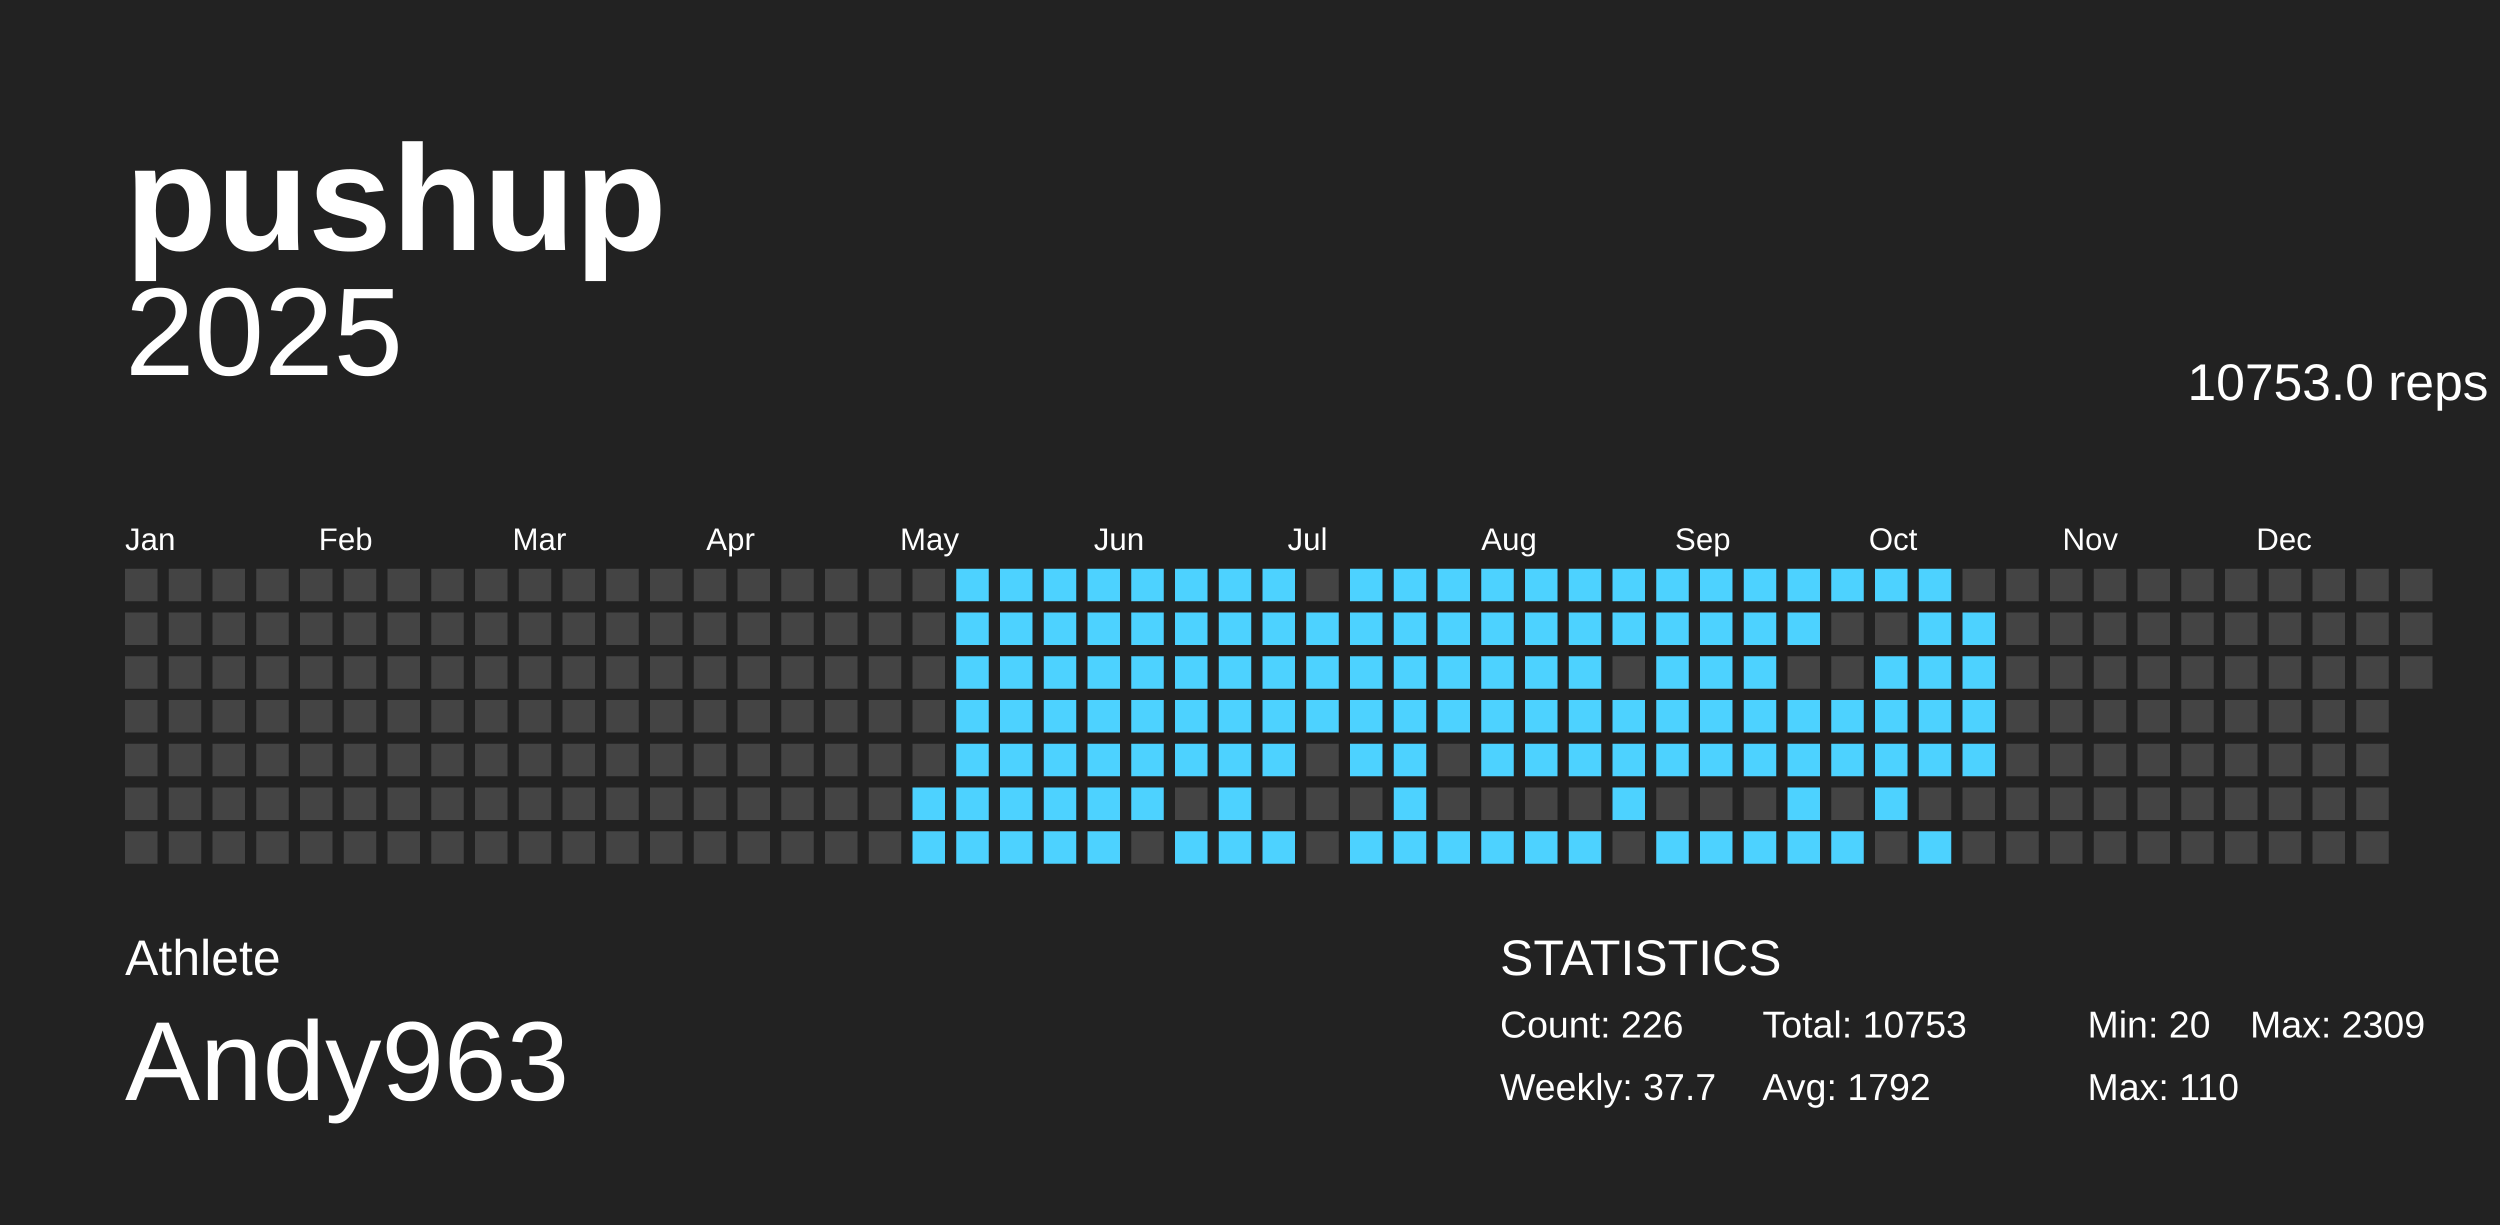
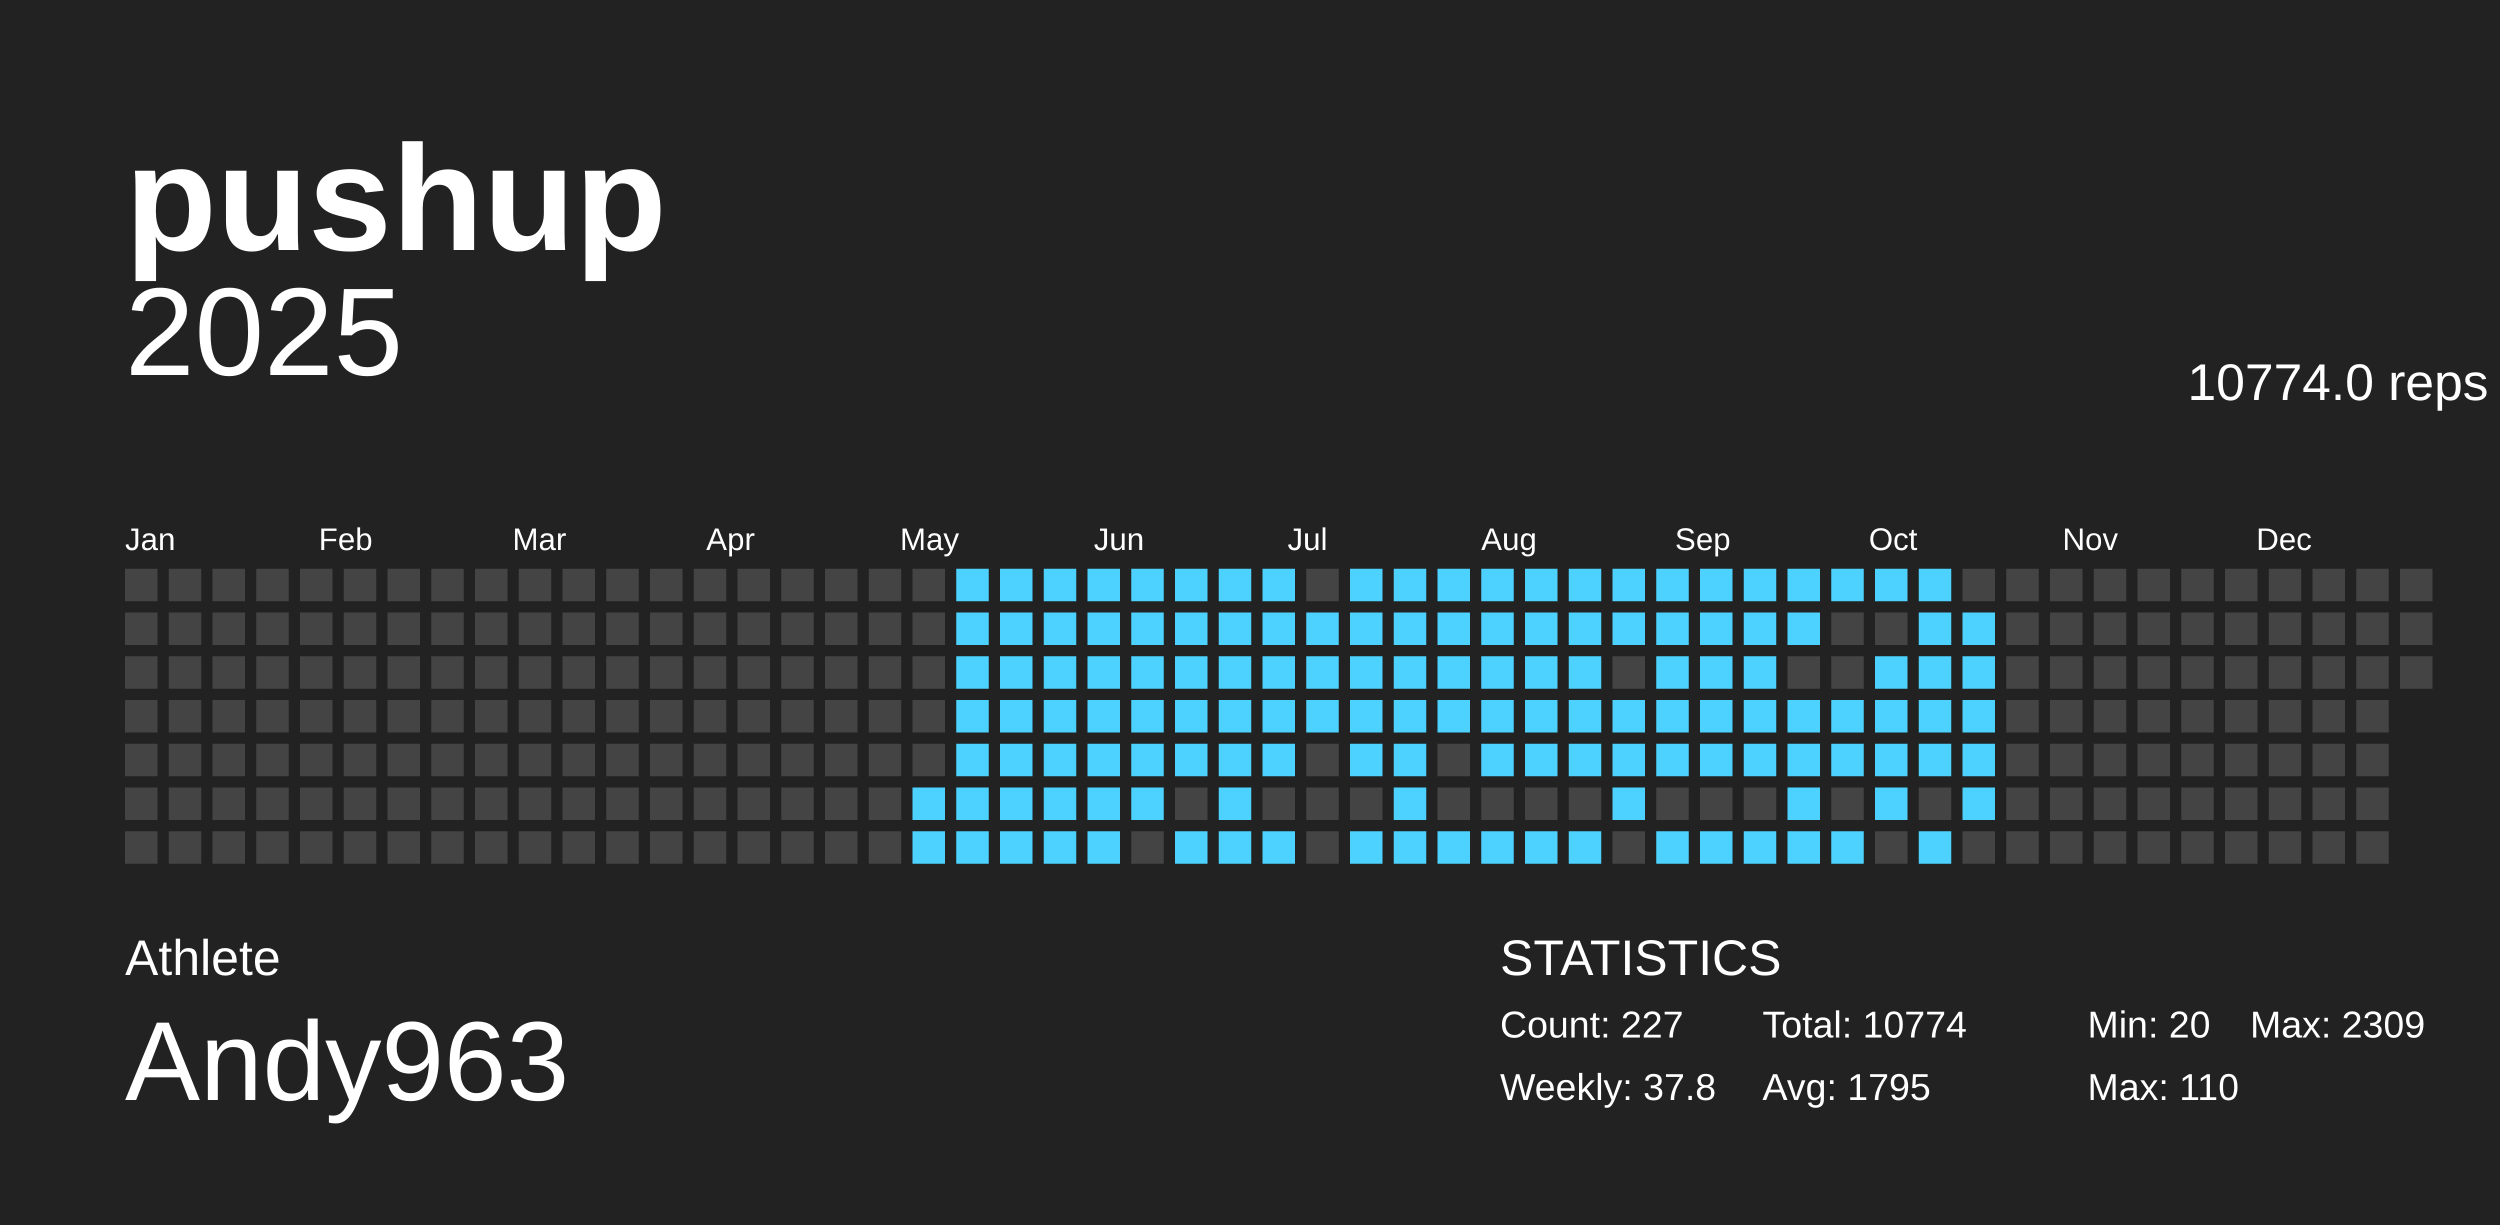
<svg xmlns="http://www.w3.org/2000/svg" baseProfile="full" height="98mm" version="1.1" viewBox="0,0,200,98" width="200mm">
  <defs />
  <g>
    <rect fill="#222222" height="98" width="200" x="0" y="0" />
    <g id="year2025">
      <text alignment-baseline="hanging" fill="#FFFFFF" style="font-size:10.0px; font-family:Arial;" x="10" y="30">2025</text>
-       <text alignment-baseline="hanging" fill="#FFFFFF" style="font-size:4.125px; font-family:Arial;" x="175" y="32">10753.0 reps</text>
+       <text alignment-baseline="hanging" fill="#FFFFFF" style="font-size:4.125px; font-family:Arial;" x="175" y="32">10774.0 reps</text>
      <text fill="#FFFFFF" style="font-size:2.5px; font-family:Arial" x="10.0" y="44">Jan</text>
      <text fill="#FFFFFF" style="font-size:2.5px; font-family:Arial" x="25.5" y="44">Feb</text>
      <text fill="#FFFFFF" style="font-size:2.5px; font-family:Arial" x="41.0" y="44">Mar</text>
      <text fill="#FFFFFF" style="font-size:2.5px; font-family:Arial" x="56.5" y="44">Apr</text>
      <text fill="#FFFFFF" style="font-size:2.5px; font-family:Arial" x="72.0" y="44">May</text>
      <text fill="#FFFFFF" style="font-size:2.5px; font-family:Arial" x="87.5" y="44">Jun</text>
      <text fill="#FFFFFF" style="font-size:2.5px; font-family:Arial" x="103.0" y="44">Jul</text>
      <text fill="#FFFFFF" style="font-size:2.5px; font-family:Arial" x="118.5" y="44">Aug</text>
      <text fill="#FFFFFF" style="font-size:2.5px; font-family:Arial" x="134.0" y="44">Sep</text>
      <text fill="#FFFFFF" style="font-size:2.5px; font-family:Arial" x="149.5" y="44">Oct</text>
      <text fill="#FFFFFF" style="font-size:2.5px; font-family:Arial" x="165.0" y="44">Nov</text>
      <text fill="#FFFFFF" style="font-size:2.5px; font-family:Arial" x="180.5" y="44">Dec</text>
      <rect fill="#444444" height="2.6" width="2.6" x="10.0" y="45.5" />
      <rect fill="#444444" height="2.6" width="2.6" x="10.0" y="49.0" />
      <rect fill="#444444" height="2.6" width="2.6" x="10.0" y="52.5" />
      <rect fill="#444444" height="2.6" width="2.6" x="10.0" y="56.0" />
      <rect fill="#444444" height="2.6" width="2.6" x="10.0" y="59.5" />
      <rect fill="#444444" height="2.6" width="2.6" x="10.0" y="63.0" />
      <rect fill="#444444" height="2.6" width="2.6" x="10.0" y="66.5" />
      <rect fill="#444444" height="2.6" width="2.6" x="13.5" y="45.5" />
      <rect fill="#444444" height="2.6" width="2.6" x="13.5" y="49.0" />
      <rect fill="#444444" height="2.6" width="2.6" x="13.5" y="52.5" />
      <rect fill="#444444" height="2.6" width="2.6" x="13.5" y="56.0" />
      <rect fill="#444444" height="2.6" width="2.6" x="13.5" y="59.5" />
      <rect fill="#444444" height="2.6" width="2.6" x="13.5" y="63.0" />
      <rect fill="#444444" height="2.6" width="2.6" x="13.5" y="66.5" />
      <rect fill="#444444" height="2.6" width="2.6" x="17.0" y="45.5" />
      <rect fill="#444444" height="2.6" width="2.6" x="17.0" y="49.0" />
      <rect fill="#444444" height="2.6" width="2.6" x="17.0" y="52.5" />
      <rect fill="#444444" height="2.6" width="2.6" x="17.0" y="56.0" />
      <rect fill="#444444" height="2.6" width="2.6" x="17.0" y="59.5" />
      <rect fill="#444444" height="2.6" width="2.6" x="17.0" y="63.0" />
      <rect fill="#444444" height="2.6" width="2.6" x="17.0" y="66.5" />
      <rect fill="#444444" height="2.6" width="2.6" x="20.5" y="45.5" />
      <rect fill="#444444" height="2.6" width="2.6" x="20.5" y="49.0" />
      <rect fill="#444444" height="2.6" width="2.6" x="20.5" y="52.5" />
      <rect fill="#444444" height="2.6" width="2.6" x="20.5" y="56.0" />
      <rect fill="#444444" height="2.6" width="2.6" x="20.5" y="59.5" />
      <rect fill="#444444" height="2.6" width="2.6" x="20.5" y="63.0" />
      <rect fill="#444444" height="2.6" width="2.6" x="20.5" y="66.5" />
      <rect fill="#444444" height="2.6" width="2.6" x="24.0" y="45.5" />
      <rect fill="#444444" height="2.6" width="2.6" x="24.0" y="49.0" />
      <rect fill="#444444" height="2.6" width="2.6" x="24.0" y="52.5" />
      <rect fill="#444444" height="2.6" width="2.6" x="24.0" y="56.0" />
      <rect fill="#444444" height="2.6" width="2.6" x="24.0" y="59.5" />
      <rect fill="#444444" height="2.6" width="2.6" x="24.0" y="63.0" />
      <rect fill="#444444" height="2.6" width="2.6" x="24.0" y="66.5" />
      <rect fill="#444444" height="2.6" width="2.6" x="27.5" y="45.5" />
      <rect fill="#444444" height="2.6" width="2.6" x="27.5" y="49.0" />
      <rect fill="#444444" height="2.6" width="2.6" x="27.5" y="52.5" />
      <rect fill="#444444" height="2.6" width="2.6" x="27.5" y="56.0" />
      <rect fill="#444444" height="2.6" width="2.6" x="27.5" y="59.5" />
      <rect fill="#444444" height="2.6" width="2.6" x="27.5" y="63.0" />
      <rect fill="#444444" height="2.6" width="2.6" x="27.5" y="66.5" />
      <rect fill="#444444" height="2.6" width="2.6" x="31.0" y="45.5" />
      <rect fill="#444444" height="2.6" width="2.6" x="31.0" y="49.0" />
      <rect fill="#444444" height="2.6" width="2.6" x="31.0" y="52.5" />
      <rect fill="#444444" height="2.6" width="2.6" x="31.0" y="56.0" />
      <rect fill="#444444" height="2.6" width="2.6" x="31.0" y="59.5" />
      <rect fill="#444444" height="2.6" width="2.6" x="31.0" y="63.0" />
      <rect fill="#444444" height="2.6" width="2.6" x="31.0" y="66.5" />
      <rect fill="#444444" height="2.6" width="2.6" x="34.5" y="45.5" />
      <rect fill="#444444" height="2.6" width="2.6" x="34.5" y="49.0" />
      <rect fill="#444444" height="2.6" width="2.6" x="34.5" y="52.5" />
      <rect fill="#444444" height="2.6" width="2.6" x="34.5" y="56.0" />
      <rect fill="#444444" height="2.6" width="2.6" x="34.5" y="59.5" />
      <rect fill="#444444" height="2.6" width="2.6" x="34.5" y="63.0" />
      <rect fill="#444444" height="2.6" width="2.6" x="34.5" y="66.5" />
      <rect fill="#444444" height="2.6" width="2.6" x="38.0" y="45.5" />
      <rect fill="#444444" height="2.6" width="2.6" x="38.0" y="49.0" />
      <rect fill="#444444" height="2.6" width="2.6" x="38.0" y="52.5" />
      <rect fill="#444444" height="2.6" width="2.6" x="38.0" y="56.0" />
      <rect fill="#444444" height="2.6" width="2.6" x="38.0" y="59.5" />
      <rect fill="#444444" height="2.6" width="2.6" x="38.0" y="63.0" />
      <rect fill="#444444" height="2.6" width="2.6" x="38.0" y="66.5" />
      <rect fill="#444444" height="2.6" width="2.6" x="41.5" y="45.5" />
      <rect fill="#444444" height="2.6" width="2.6" x="41.5" y="49.0" />
      <rect fill="#444444" height="2.6" width="2.6" x="41.5" y="52.5" />
      <rect fill="#444444" height="2.6" width="2.6" x="41.5" y="56.0" />
      <rect fill="#444444" height="2.6" width="2.6" x="41.5" y="59.5" />
      <rect fill="#444444" height="2.6" width="2.6" x="41.5" y="63.0" />
      <rect fill="#444444" height="2.6" width="2.6" x="41.5" y="66.5" />
      <rect fill="#444444" height="2.6" width="2.6" x="45.0" y="45.5" />
      <rect fill="#444444" height="2.6" width="2.6" x="45.0" y="49.0" />
      <rect fill="#444444" height="2.6" width="2.6" x="45.0" y="52.5" />
      <rect fill="#444444" height="2.6" width="2.6" x="45.0" y="56.0" />
      <rect fill="#444444" height="2.6" width="2.6" x="45.0" y="59.5" />
      <rect fill="#444444" height="2.6" width="2.6" x="45.0" y="63.0" />
      <rect fill="#444444" height="2.6" width="2.6" x="45.0" y="66.5" />
      <rect fill="#444444" height="2.6" width="2.6" x="48.5" y="45.5" />
      <rect fill="#444444" height="2.6" width="2.6" x="48.5" y="49.0" />
      <rect fill="#444444" height="2.6" width="2.6" x="48.5" y="52.5" />
      <rect fill="#444444" height="2.6" width="2.6" x="48.5" y="56.0" />
      <rect fill="#444444" height="2.6" width="2.6" x="48.5" y="59.5" />
      <rect fill="#444444" height="2.6" width="2.6" x="48.5" y="63.0" />
      <rect fill="#444444" height="2.6" width="2.6" x="48.5" y="66.5" />
      <rect fill="#444444" height="2.6" width="2.6" x="52.0" y="45.5" />
      <rect fill="#444444" height="2.6" width="2.6" x="52.0" y="49.0" />
      <rect fill="#444444" height="2.6" width="2.6" x="52.0" y="52.5" />
      <rect fill="#444444" height="2.6" width="2.6" x="52.0" y="56.0" />
      <rect fill="#444444" height="2.6" width="2.6" x="52.0" y="59.5" />
      <rect fill="#444444" height="2.6" width="2.6" x="52.0" y="63.0" />
      <rect fill="#444444" height="2.6" width="2.6" x="52.0" y="66.5" />
      <rect fill="#444444" height="2.6" width="2.6" x="55.5" y="45.5" />
      <rect fill="#444444" height="2.6" width="2.6" x="55.5" y="49.0" />
      <rect fill="#444444" height="2.6" width="2.6" x="55.5" y="52.5" />
      <rect fill="#444444" height="2.6" width="2.6" x="55.5" y="56.0" />
      <rect fill="#444444" height="2.6" width="2.6" x="55.5" y="59.5" />
      <rect fill="#444444" height="2.6" width="2.6" x="55.5" y="63.0" />
      <rect fill="#444444" height="2.6" width="2.6" x="55.5" y="66.5" />
      <rect fill="#444444" height="2.6" width="2.6" x="59.0" y="45.5" />
      <rect fill="#444444" height="2.6" width="2.6" x="59.0" y="49.0" />
      <rect fill="#444444" height="2.6" width="2.6" x="59.0" y="52.5" />
      <rect fill="#444444" height="2.6" width="2.6" x="59.0" y="56.0" />
      <rect fill="#444444" height="2.6" width="2.6" x="59.0" y="59.5" />
      <rect fill="#444444" height="2.6" width="2.6" x="59.0" y="63.0" />
      <rect fill="#444444" height="2.6" width="2.6" x="59.0" y="66.5" />
      <rect fill="#444444" height="2.6" width="2.6" x="62.5" y="45.5" />
      <rect fill="#444444" height="2.6" width="2.6" x="62.5" y="49.0" />
      <rect fill="#444444" height="2.6" width="2.6" x="62.5" y="52.5" />
      <rect fill="#444444" height="2.6" width="2.6" x="62.5" y="56.0" />
      <rect fill="#444444" height="2.6" width="2.6" x="62.5" y="59.5" />
      <rect fill="#444444" height="2.6" width="2.6" x="62.5" y="63.0" />
      <rect fill="#444444" height="2.6" width="2.6" x="62.5" y="66.5" />
      <rect fill="#444444" height="2.6" width="2.6" x="66.0" y="45.5" />
      <rect fill="#444444" height="2.6" width="2.6" x="66.0" y="49.0" />
      <rect fill="#444444" height="2.6" width="2.6" x="66.0" y="52.5" />
      <rect fill="#444444" height="2.6" width="2.6" x="66.0" y="56.0" />
      <rect fill="#444444" height="2.6" width="2.6" x="66.0" y="59.5" />
      <rect fill="#444444" height="2.6" width="2.6" x="66.0" y="63.0" />
      <rect fill="#444444" height="2.6" width="2.6" x="66.0" y="66.5" />
      <rect fill="#444444" height="2.6" width="2.6" x="69.5" y="45.5" />
      <rect fill="#444444" height="2.6" width="2.6" x="69.5" y="49.0" />
      <rect fill="#444444" height="2.6" width="2.6" x="69.5" y="52.5" />
      <rect fill="#444444" height="2.6" width="2.6" x="69.5" y="56.0" />
      <rect fill="#444444" height="2.6" width="2.6" x="69.5" y="59.5" />
      <rect fill="#444444" height="2.6" width="2.6" x="69.5" y="63.0" />
      <rect fill="#444444" height="2.6" width="2.6" x="69.5" y="66.5" />
      <rect fill="#444444" height="2.6" width="2.6" x="73.0" y="45.5" />
      <rect fill="#444444" height="2.6" width="2.6" x="73.0" y="49.0" />
      <rect fill="#444444" height="2.6" width="2.6" x="73.0" y="52.5" />
      <rect fill="#444444" height="2.6" width="2.6" x="73.0" y="56.0" />
      <rect fill="#444444" height="2.6" width="2.6" x="73.0" y="59.5" />
      <rect fill="#4dd2ff" height="2.6" width="2.6" x="73.0" y="63.0" />
      <rect fill="#4dd2ff" height="2.6" width="2.6" x="73.0" y="66.5" />
      <rect fill="#4dd2ff" height="2.6" width="2.6" x="76.5" y="45.5" />
      <rect fill="#4dd2ff" height="2.6" width="2.6" x="76.5" y="49.0" />
      <rect fill="#4dd2ff" height="2.6" width="2.6" x="76.5" y="52.5" />
      <rect fill="#4dd2ff" height="2.6" width="2.6" x="76.5" y="56.0" />
      <rect fill="#4dd2ff" height="2.6" width="2.6" x="76.5" y="59.5" />
      <rect fill="#4dd2ff" height="2.6" width="2.6" x="76.5" y="63.0" />
      <rect fill="#4dd2ff" height="2.6" width="2.6" x="76.5" y="66.5" />
      <rect fill="#4dd2ff" height="2.6" width="2.6" x="80.0" y="45.5" />
      <rect fill="#4dd2ff" height="2.6" width="2.6" x="80.0" y="49.0" />
      <rect fill="#4dd2ff" height="2.6" width="2.6" x="80.0" y="52.5" />
      <rect fill="#4dd2ff" height="2.6" width="2.6" x="80.0" y="56.0" />
      <rect fill="#4dd2ff" height="2.6" width="2.6" x="80.0" y="59.5" />
      <rect fill="#4dd2ff" height="2.6" width="2.6" x="80.0" y="63.0" />
      <rect fill="#4dd2ff" height="2.6" width="2.6" x="80.0" y="66.5" />
      <rect fill="#4dd2ff" height="2.6" width="2.6" x="83.5" y="45.5" />
      <rect fill="#4dd2ff" height="2.6" width="2.6" x="83.5" y="49.0" />
      <rect fill="#4dd2ff" height="2.6" width="2.6" x="83.5" y="52.5" />
      <rect fill="#4dd2ff" height="2.6" width="2.6" x="83.5" y="56.0" />
      <rect fill="#4dd2ff" height="2.6" width="2.6" x="83.5" y="59.5" />
      <rect fill="#4dd2ff" height="2.6" width="2.6" x="83.5" y="63.0" />
      <rect fill="#4dd2ff" height="2.6" width="2.6" x="83.5" y="66.5" />
      <rect fill="#4dd2ff" height="2.6" width="2.6" x="87.0" y="45.5" />
      <rect fill="#4dd2ff" height="2.6" width="2.6" x="87.0" y="49.0" />
      <rect fill="#4dd2ff" height="2.6" width="2.6" x="87.0" y="52.5" />
      <rect fill="#4dd2ff" height="2.6" width="2.6" x="87.0" y="56.0" />
      <rect fill="#4dd2ff" height="2.6" width="2.6" x="87.0" y="59.5" />
      <rect fill="#4dd2ff" height="2.6" width="2.6" x="87.0" y="63.0" />
      <rect fill="#4dd2ff" height="2.6" width="2.6" x="87.0" y="66.5" />
      <rect fill="#4dd2ff" height="2.6" width="2.6" x="90.5" y="45.5" />
      <rect fill="#4dd2ff" height="2.6" width="2.6" x="90.5" y="49.0" />
      <rect fill="#4dd2ff" height="2.6" width="2.6" x="90.5" y="52.5" />
      <rect fill="#4dd2ff" height="2.6" width="2.6" x="90.5" y="56.0" />
      <rect fill="#4dd2ff" height="2.6" width="2.6" x="90.5" y="59.5" />
      <rect fill="#4dd2ff" height="2.6" width="2.6" x="90.5" y="63.0" />
      <rect fill="#444444" height="2.6" width="2.6" x="90.5" y="66.5" />
      <rect fill="#4dd2ff" height="2.6" width="2.6" x="94.0" y="45.5" />
      <rect fill="#4dd2ff" height="2.6" width="2.6" x="94.0" y="49.0" />
      <rect fill="#4dd2ff" height="2.6" width="2.6" x="94.0" y="52.5" />
      <rect fill="#4dd2ff" height="2.6" width="2.6" x="94.0" y="56.0" />
      <rect fill="#4dd2ff" height="2.6" width="2.6" x="94.0" y="59.5" />
      <rect fill="#444444" height="2.6" width="2.6" x="94.0" y="63.0" />
      <rect fill="#4dd2ff" height="2.6" width="2.6" x="94.0" y="66.5" />
      <rect fill="#4dd2ff" height="2.6" width="2.6" x="97.5" y="45.5" />
      <rect fill="#4dd2ff" height="2.6" width="2.6" x="97.5" y="49.0" />
      <rect fill="#4dd2ff" height="2.6" width="2.6" x="97.5" y="52.5" />
      <rect fill="#4dd2ff" height="2.6" width="2.6" x="97.5" y="56.0" />
      <rect fill="#4dd2ff" height="2.6" width="2.6" x="97.5" y="59.5" />
      <rect fill="#4dd2ff" height="2.6" width="2.6" x="97.5" y="63.0" />
      <rect fill="#4dd2ff" height="2.6" width="2.6" x="97.5" y="66.5" />
      <rect fill="#4dd2ff" height="2.6" width="2.6" x="101.0" y="45.5" />
      <rect fill="#4dd2ff" height="2.6" width="2.6" x="101.0" y="49.0" />
      <rect fill="#4dd2ff" height="2.6" width="2.6" x="101.0" y="52.5" />
      <rect fill="#4dd2ff" height="2.6" width="2.6" x="101.0" y="56.0" />
      <rect fill="#4dd2ff" height="2.6" width="2.6" x="101.0" y="59.5" />
      <rect fill="#444444" height="2.6" width="2.6" x="101.0" y="63.0" />
      <rect fill="#4dd2ff" height="2.6" width="2.6" x="101.0" y="66.5" />
      <rect fill="#444444" height="2.6" width="2.6" x="104.5" y="45.5" />
      <rect fill="#4dd2ff" height="2.6" width="2.6" x="104.5" y="49.0" />
      <rect fill="#4dd2ff" height="2.6" width="2.6" x="104.5" y="52.5" />
      <rect fill="#4dd2ff" height="2.6" width="2.6" x="104.5" y="56.0" />
      <rect fill="#444444" height="2.6" width="2.6" x="104.5" y="59.5" />
      <rect fill="#444444" height="2.6" width="2.6" x="104.5" y="63.0" />
      <rect fill="#444444" height="2.6" width="2.6" x="104.5" y="66.5" />
      <rect fill="#4dd2ff" height="2.6" width="2.6" x="108.0" y="45.5" />
      <rect fill="#4dd2ff" height="2.6" width="2.6" x="108.0" y="49.0" />
      <rect fill="#4dd2ff" height="2.6" width="2.6" x="108.0" y="52.5" />
      <rect fill="#4dd2ff" height="2.6" width="2.6" x="108.0" y="56.0" />
      <rect fill="#4dd2ff" height="2.6" width="2.6" x="108.0" y="59.5" />
      <rect fill="#444444" height="2.6" width="2.6" x="108.0" y="63.0" />
      <rect fill="#4dd2ff" height="2.6" width="2.6" x="108.0" y="66.5" />
      <rect fill="#4dd2ff" height="2.6" width="2.6" x="111.5" y="45.5" />
      <rect fill="#4dd2ff" height="2.6" width="2.6" x="111.5" y="49.0" />
      <rect fill="#4dd2ff" height="2.6" width="2.6" x="111.5" y="52.5" />
      <rect fill="#4dd2ff" height="2.6" width="2.6" x="111.5" y="56.0" />
      <rect fill="#4dd2ff" height="2.6" width="2.6" x="111.5" y="59.5" />
      <rect fill="#4dd2ff" height="2.6" width="2.6" x="111.5" y="63.0" />
      <rect fill="#4dd2ff" height="2.6" width="2.6" x="111.5" y="66.5" />
      <rect fill="#4dd2ff" height="2.6" width="2.6" x="115.0" y="45.5" />
      <rect fill="#4dd2ff" height="2.6" width="2.6" x="115.0" y="49.0" />
      <rect fill="#4dd2ff" height="2.6" width="2.6" x="115.0" y="52.5" />
      <rect fill="#4dd2ff" height="2.6" width="2.6" x="115.0" y="56.0" />
      <rect fill="#444444" height="2.6" width="2.6" x="115.0" y="59.5" />
      <rect fill="#444444" height="2.6" width="2.6" x="115.0" y="63.0" />
      <rect fill="#4dd2ff" height="2.6" width="2.6" x="115.0" y="66.5" />
      <rect fill="#4dd2ff" height="2.6" width="2.6" x="118.5" y="45.5" />
      <rect fill="#4dd2ff" height="2.6" width="2.6" x="118.5" y="49.0" />
      <rect fill="#4dd2ff" height="2.6" width="2.6" x="118.5" y="52.5" />
      <rect fill="#4dd2ff" height="2.6" width="2.6" x="118.5" y="56.0" />
      <rect fill="#4dd2ff" height="2.6" width="2.6" x="118.5" y="59.5" />
      <rect fill="#444444" height="2.6" width="2.6" x="118.5" y="63.0" />
      <rect fill="#4dd2ff" height="2.6" width="2.6" x="118.5" y="66.5" />
      <rect fill="#4dd2ff" height="2.6" width="2.6" x="122.0" y="45.5" />
      <rect fill="#4dd2ff" height="2.6" width="2.6" x="122.0" y="49.0" />
      <rect fill="#4dd2ff" height="2.6" width="2.6" x="122.0" y="52.5" />
      <rect fill="#4dd2ff" height="2.6" width="2.6" x="122.0" y="56.0" />
      <rect fill="#4dd2ff" height="2.6" width="2.6" x="122.0" y="59.5" />
      <rect fill="#444444" height="2.6" width="2.6" x="122.0" y="63.0" />
      <rect fill="#4dd2ff" height="2.6" width="2.6" x="122.0" y="66.5" />
      <rect fill="#4dd2ff" height="2.6" width="2.6" x="125.5" y="45.5" />
      <rect fill="#4dd2ff" height="2.6" width="2.6" x="125.5" y="49.0" />
      <rect fill="#4dd2ff" height="2.6" width="2.6" x="125.5" y="52.5" />
      <rect fill="#4dd2ff" height="2.6" width="2.6" x="125.5" y="56.0" />
      <rect fill="#4dd2ff" height="2.6" width="2.6" x="125.5" y="59.5" />
      <rect fill="#444444" height="2.6" width="2.6" x="125.5" y="63.0" />
      <rect fill="#4dd2ff" height="2.6" width="2.6" x="125.5" y="66.5" />
      <rect fill="#4dd2ff" height="2.6" width="2.6" x="129.0" y="45.5" />
      <rect fill="#4dd2ff" height="2.6" width="2.6" x="129.0" y="49.0" />
      <rect fill="#444444" height="2.6" width="2.6" x="129.0" y="52.5" />
      <rect fill="#4dd2ff" height="2.6" width="2.6" x="129.0" y="56.0" />
      <rect fill="#4dd2ff" height="2.6" width="2.6" x="129.0" y="59.5" />
      <rect fill="#4dd2ff" height="2.6" width="2.6" x="129.0" y="63.0" />
      <rect fill="#444444" height="2.6" width="2.6" x="129.0" y="66.5" />
      <rect fill="#4dd2ff" height="2.6" width="2.6" x="132.5" y="45.5" />
      <rect fill="#4dd2ff" height="2.6" width="2.6" x="132.5" y="49.0" />
      <rect fill="#4dd2ff" height="2.6" width="2.6" x="132.5" y="52.5" />
      <rect fill="#4dd2ff" height="2.6" width="2.6" x="132.5" y="56.0" />
      <rect fill="#4dd2ff" height="2.6" width="2.6" x="132.5" y="59.5" />
      <rect fill="#444444" height="2.6" width="2.6" x="132.5" y="63.0" />
      <rect fill="#4dd2ff" height="2.6" width="2.6" x="132.5" y="66.5" />
      <rect fill="#4dd2ff" height="2.6" width="2.6" x="136.0" y="45.5" />
      <rect fill="#4dd2ff" height="2.6" width="2.6" x="136.0" y="49.0" />
      <rect fill="#4dd2ff" height="2.6" width="2.6" x="136.0" y="52.5" />
      <rect fill="#4dd2ff" height="2.6" width="2.6" x="136.0" y="56.0" />
      <rect fill="#4dd2ff" height="2.6" width="2.6" x="136.0" y="59.5" />
      <rect fill="#444444" height="2.6" width="2.6" x="136.0" y="63.0" />
      <rect fill="#4dd2ff" height="2.6" width="2.6" x="136.0" y="66.5" />
      <rect fill="#4dd2ff" height="2.6" width="2.6" x="139.5" y="45.5" />
      <rect fill="#4dd2ff" height="2.6" width="2.6" x="139.5" y="49.0" />
      <rect fill="#4dd2ff" height="2.6" width="2.6" x="139.5" y="52.5" />
      <rect fill="#4dd2ff" height="2.6" width="2.6" x="139.5" y="56.0" />
      <rect fill="#4dd2ff" height="2.6" width="2.6" x="139.5" y="59.5" />
      <rect fill="#444444" height="2.6" width="2.6" x="139.5" y="63.0" />
      <rect fill="#4dd2ff" height="2.6" width="2.6" x="139.5" y="66.5" />
      <rect fill="#4dd2ff" height="2.6" width="2.6" x="143.0" y="45.5" />
      <rect fill="#4dd2ff" height="2.6" width="2.6" x="143.0" y="49.0" />
      <rect fill="#444444" height="2.6" width="2.6" x="143.0" y="52.5" />
      <rect fill="#4dd2ff" height="2.6" width="2.6" x="143.0" y="56.0" />
      <rect fill="#4dd2ff" height="2.6" width="2.6" x="143.0" y="59.5" />
      <rect fill="#4dd2ff" height="2.6" width="2.6" x="143.0" y="63.0" />
      <rect fill="#4dd2ff" height="2.6" width="2.6" x="143.0" y="66.5" />
      <rect fill="#4dd2ff" height="2.6" width="2.6" x="146.5" y="45.5" />
      <rect fill="#444444" height="2.6" width="2.6" x="146.5" y="49.0" />
      <rect fill="#444444" height="2.6" width="2.6" x="146.5" y="52.5" />
      <rect fill="#4dd2ff" height="2.6" width="2.6" x="146.5" y="56.0" />
      <rect fill="#4dd2ff" height="2.6" width="2.6" x="146.5" y="59.5" />
      <rect fill="#444444" height="2.6" width="2.6" x="146.5" y="63.0" />
      <rect fill="#4dd2ff" height="2.6" width="2.6" x="146.5" y="66.5" />
      <rect fill="#4dd2ff" height="2.6" width="2.6" x="150.0" y="45.5" />
      <rect fill="#444444" height="2.6" width="2.6" x="150.0" y="49.0" />
      <rect fill="#4dd2ff" height="2.6" width="2.6" x="150.0" y="52.5" />
      <rect fill="#4dd2ff" height="2.6" width="2.6" x="150.0" y="56.0" />
      <rect fill="#4dd2ff" height="2.6" width="2.6" x="150.0" y="59.5" />
      <rect fill="#4dd2ff" height="2.6" width="2.6" x="150.0" y="63.0" />
      <rect fill="#444444" height="2.6" width="2.6" x="150.0" y="66.5" />
      <rect fill="#4dd2ff" height="2.6" width="2.6" x="153.5" y="45.5" />
      <rect fill="#4dd2ff" height="2.6" width="2.6" x="153.5" y="49.0" />
      <rect fill="#4dd2ff" height="2.6" width="2.6" x="153.5" y="52.5" />
      <rect fill="#4dd2ff" height="2.6" width="2.6" x="153.5" y="56.0" />
      <rect fill="#4dd2ff" height="2.6" width="2.6" x="153.5" y="59.5" />
      <rect fill="#444444" height="2.6" width="2.6" x="153.5" y="63.0" />
      <rect fill="#4dd2ff" height="2.6" width="2.6" x="153.5" y="66.5" />
      <rect fill="#444444" height="2.6" width="2.6" x="157.0" y="45.5" />
      <rect fill="#4dd2ff" height="2.6" width="2.6" x="157.0" y="49.0" />
      <rect fill="#4dd2ff" height="2.6" width="2.6" x="157.0" y="52.5" />
      <rect fill="#4dd2ff" height="2.6" width="2.6" x="157.0" y="56.0" />
      <rect fill="#4dd2ff" height="2.6" width="2.6" x="157.0" y="59.5" />
-       <rect fill="#444444" height="2.6" width="2.6" x="157.0" y="63.0" />
+       <rect fill="#4dd2ff" height="2.6" width="2.6" x="157.0" y="63.0" />
      <rect fill="#444444" height="2.6" width="2.6" x="157.0" y="66.5" />
      <rect fill="#444444" height="2.6" width="2.6" x="160.5" y="45.5" />
      <rect fill="#444444" height="2.6" width="2.6" x="160.5" y="49.0" />
      <rect fill="#444444" height="2.6" width="2.6" x="160.5" y="52.5" />
      <rect fill="#444444" height="2.6" width="2.6" x="160.5" y="56.0" />
      <rect fill="#444444" height="2.6" width="2.6" x="160.5" y="59.5" />
      <rect fill="#444444" height="2.6" width="2.6" x="160.5" y="63.0" />
      <rect fill="#444444" height="2.6" width="2.6" x="160.5" y="66.5" />
      <rect fill="#444444" height="2.6" width="2.6" x="164.0" y="45.5" />
      <rect fill="#444444" height="2.6" width="2.6" x="164.0" y="49.0" />
      <rect fill="#444444" height="2.6" width="2.6" x="164.0" y="52.5" />
      <rect fill="#444444" height="2.6" width="2.6" x="164.0" y="56.0" />
      <rect fill="#444444" height="2.6" width="2.6" x="164.0" y="59.5" />
      <rect fill="#444444" height="2.6" width="2.6" x="164.0" y="63.0" />
      <rect fill="#444444" height="2.6" width="2.6" x="164.0" y="66.5" />
      <rect fill="#444444" height="2.6" width="2.6" x="167.5" y="45.5" />
      <rect fill="#444444" height="2.6" width="2.6" x="167.5" y="49.0" />
      <rect fill="#444444" height="2.6" width="2.6" x="167.5" y="52.5" />
      <rect fill="#444444" height="2.6" width="2.6" x="167.5" y="56.0" />
      <rect fill="#444444" height="2.6" width="2.6" x="167.5" y="59.5" />
      <rect fill="#444444" height="2.6" width="2.6" x="167.5" y="63.0" />
      <rect fill="#444444" height="2.6" width="2.6" x="167.5" y="66.5" />
      <rect fill="#444444" height="2.6" width="2.6" x="171.0" y="45.5" />
      <rect fill="#444444" height="2.6" width="2.6" x="171.0" y="49.0" />
      <rect fill="#444444" height="2.6" width="2.6" x="171.0" y="52.5" />
      <rect fill="#444444" height="2.6" width="2.6" x="171.0" y="56.0" />
      <rect fill="#444444" height="2.6" width="2.6" x="171.0" y="59.5" />
      <rect fill="#444444" height="2.6" width="2.6" x="171.0" y="63.0" />
      <rect fill="#444444" height="2.6" width="2.6" x="171.0" y="66.5" />
      <rect fill="#444444" height="2.6" width="2.6" x="174.5" y="45.5" />
      <rect fill="#444444" height="2.6" width="2.6" x="174.5" y="49.0" />
      <rect fill="#444444" height="2.6" width="2.6" x="174.5" y="52.5" />
      <rect fill="#444444" height="2.6" width="2.6" x="174.5" y="56.0" />
      <rect fill="#444444" height="2.6" width="2.6" x="174.5" y="59.5" />
      <rect fill="#444444" height="2.6" width="2.6" x="174.5" y="63.0" />
      <rect fill="#444444" height="2.6" width="2.6" x="174.5" y="66.5" />
      <rect fill="#444444" height="2.6" width="2.6" x="178.0" y="45.5" />
      <rect fill="#444444" height="2.6" width="2.6" x="178.0" y="49.0" />
      <rect fill="#444444" height="2.6" width="2.6" x="178.0" y="52.5" />
      <rect fill="#444444" height="2.6" width="2.6" x="178.0" y="56.0" />
      <rect fill="#444444" height="2.6" width="2.6" x="178.0" y="59.5" />
      <rect fill="#444444" height="2.6" width="2.6" x="178.0" y="63.0" />
      <rect fill="#444444" height="2.6" width="2.6" x="178.0" y="66.5" />
      <rect fill="#444444" height="2.6" width="2.6" x="181.5" y="45.5" />
      <rect fill="#444444" height="2.6" width="2.6" x="181.5" y="49.0" />
      <rect fill="#444444" height="2.6" width="2.6" x="181.5" y="52.5" />
      <rect fill="#444444" height="2.6" width="2.6" x="181.5" y="56.0" />
      <rect fill="#444444" height="2.6" width="2.6" x="181.5" y="59.5" />
      <rect fill="#444444" height="2.6" width="2.6" x="181.5" y="63.0" />
      <rect fill="#444444" height="2.6" width="2.6" x="181.5" y="66.5" />
      <rect fill="#444444" height="2.6" width="2.6" x="185.0" y="45.5" />
      <rect fill="#444444" height="2.6" width="2.6" x="185.0" y="49.0" />
      <rect fill="#444444" height="2.6" width="2.6" x="185.0" y="52.5" />
      <rect fill="#444444" height="2.6" width="2.6" x="185.0" y="56.0" />
      <rect fill="#444444" height="2.6" width="2.6" x="185.0" y="59.5" />
      <rect fill="#444444" height="2.6" width="2.6" x="185.0" y="63.0" />
      <rect fill="#444444" height="2.6" width="2.6" x="185.0" y="66.5" />
      <rect fill="#444444" height="2.6" width="2.6" x="188.5" y="45.5" />
      <rect fill="#444444" height="2.6" width="2.6" x="188.5" y="49.0" />
      <rect fill="#444444" height="2.6" width="2.6" x="188.5" y="52.5" />
      <rect fill="#444444" height="2.6" width="2.6" x="188.5" y="56.0" />
      <rect fill="#444444" height="2.6" width="2.6" x="188.5" y="59.5" />
      <rect fill="#444444" height="2.6" width="2.6" x="188.5" y="63.0" />
      <rect fill="#444444" height="2.6" width="2.6" x="188.5" y="66.5" />
      <rect fill="#444444" height="2.6" width="2.6" x="192.0" y="45.5" />
      <rect fill="#444444" height="2.6" width="2.6" x="192.0" y="49.0" />
      <rect fill="#444444" height="2.6" width="2.6" x="192.0" y="52.5" />
    </g>
  </g>
  <text fill="#FFFFFF" style="font-size:12px; font-family:Arial; font-weight:bold;" x="10" y="20">pushup</text>
  <text fill="#FFFFFF" style="font-size:4px; font-family:Arial" x="10" y="78">Athlete</text>
  <text fill="#FFFFFF" style="font-size:9px; font-family:Arial" x="10" y="88">Andy963</text>
  <text fill="#FFFFFF" style="font-size:4px; font-family:Arial" x="120" y="78">STATISTICS</text>
-   <text fill="#FFFFFF" style="font-size:3px; font-family:Arial" x="120" y="83">Count: 226</text>
-   <text fill="#FFFFFF" style="font-size:3px; font-family:Arial" x="120" y="88">Weekly: 37.7</text>
-   <text fill="#FFFFFF" style="font-size:3px; font-family:Arial" x="141" y="83">Total: 10753</text>
-   <text fill="#FFFFFF" style="font-size:3px; font-family:Arial" x="141" y="88">Avg: 1792</text>
+   <text fill="#FFFFFF" style="font-size:3px; font-family:Arial" x="120" y="83">Count: 227</text>
+   <text fill="#FFFFFF" style="font-size:3px; font-family:Arial" x="120" y="88">Weekly: 37.8</text>
+   <text fill="#FFFFFF" style="font-size:3px; font-family:Arial" x="141" y="83">Total: 10774</text>
+   <text fill="#FFFFFF" style="font-size:3px; font-family:Arial" x="141" y="88">Avg: 1795</text>
  <text fill="#FFFFFF" style="font-size:3px; font-family:Arial" x="167" y="83">Min: 20</text>
  <text fill="#FFFFFF" style="font-size:3px; font-family:Arial" x="167" y="88">Max: 110</text>
  <text fill="#FFFFFF" style="font-size:3px; font-family:Arial" x="180" y="83">Max: 2309</text>
</svg>
